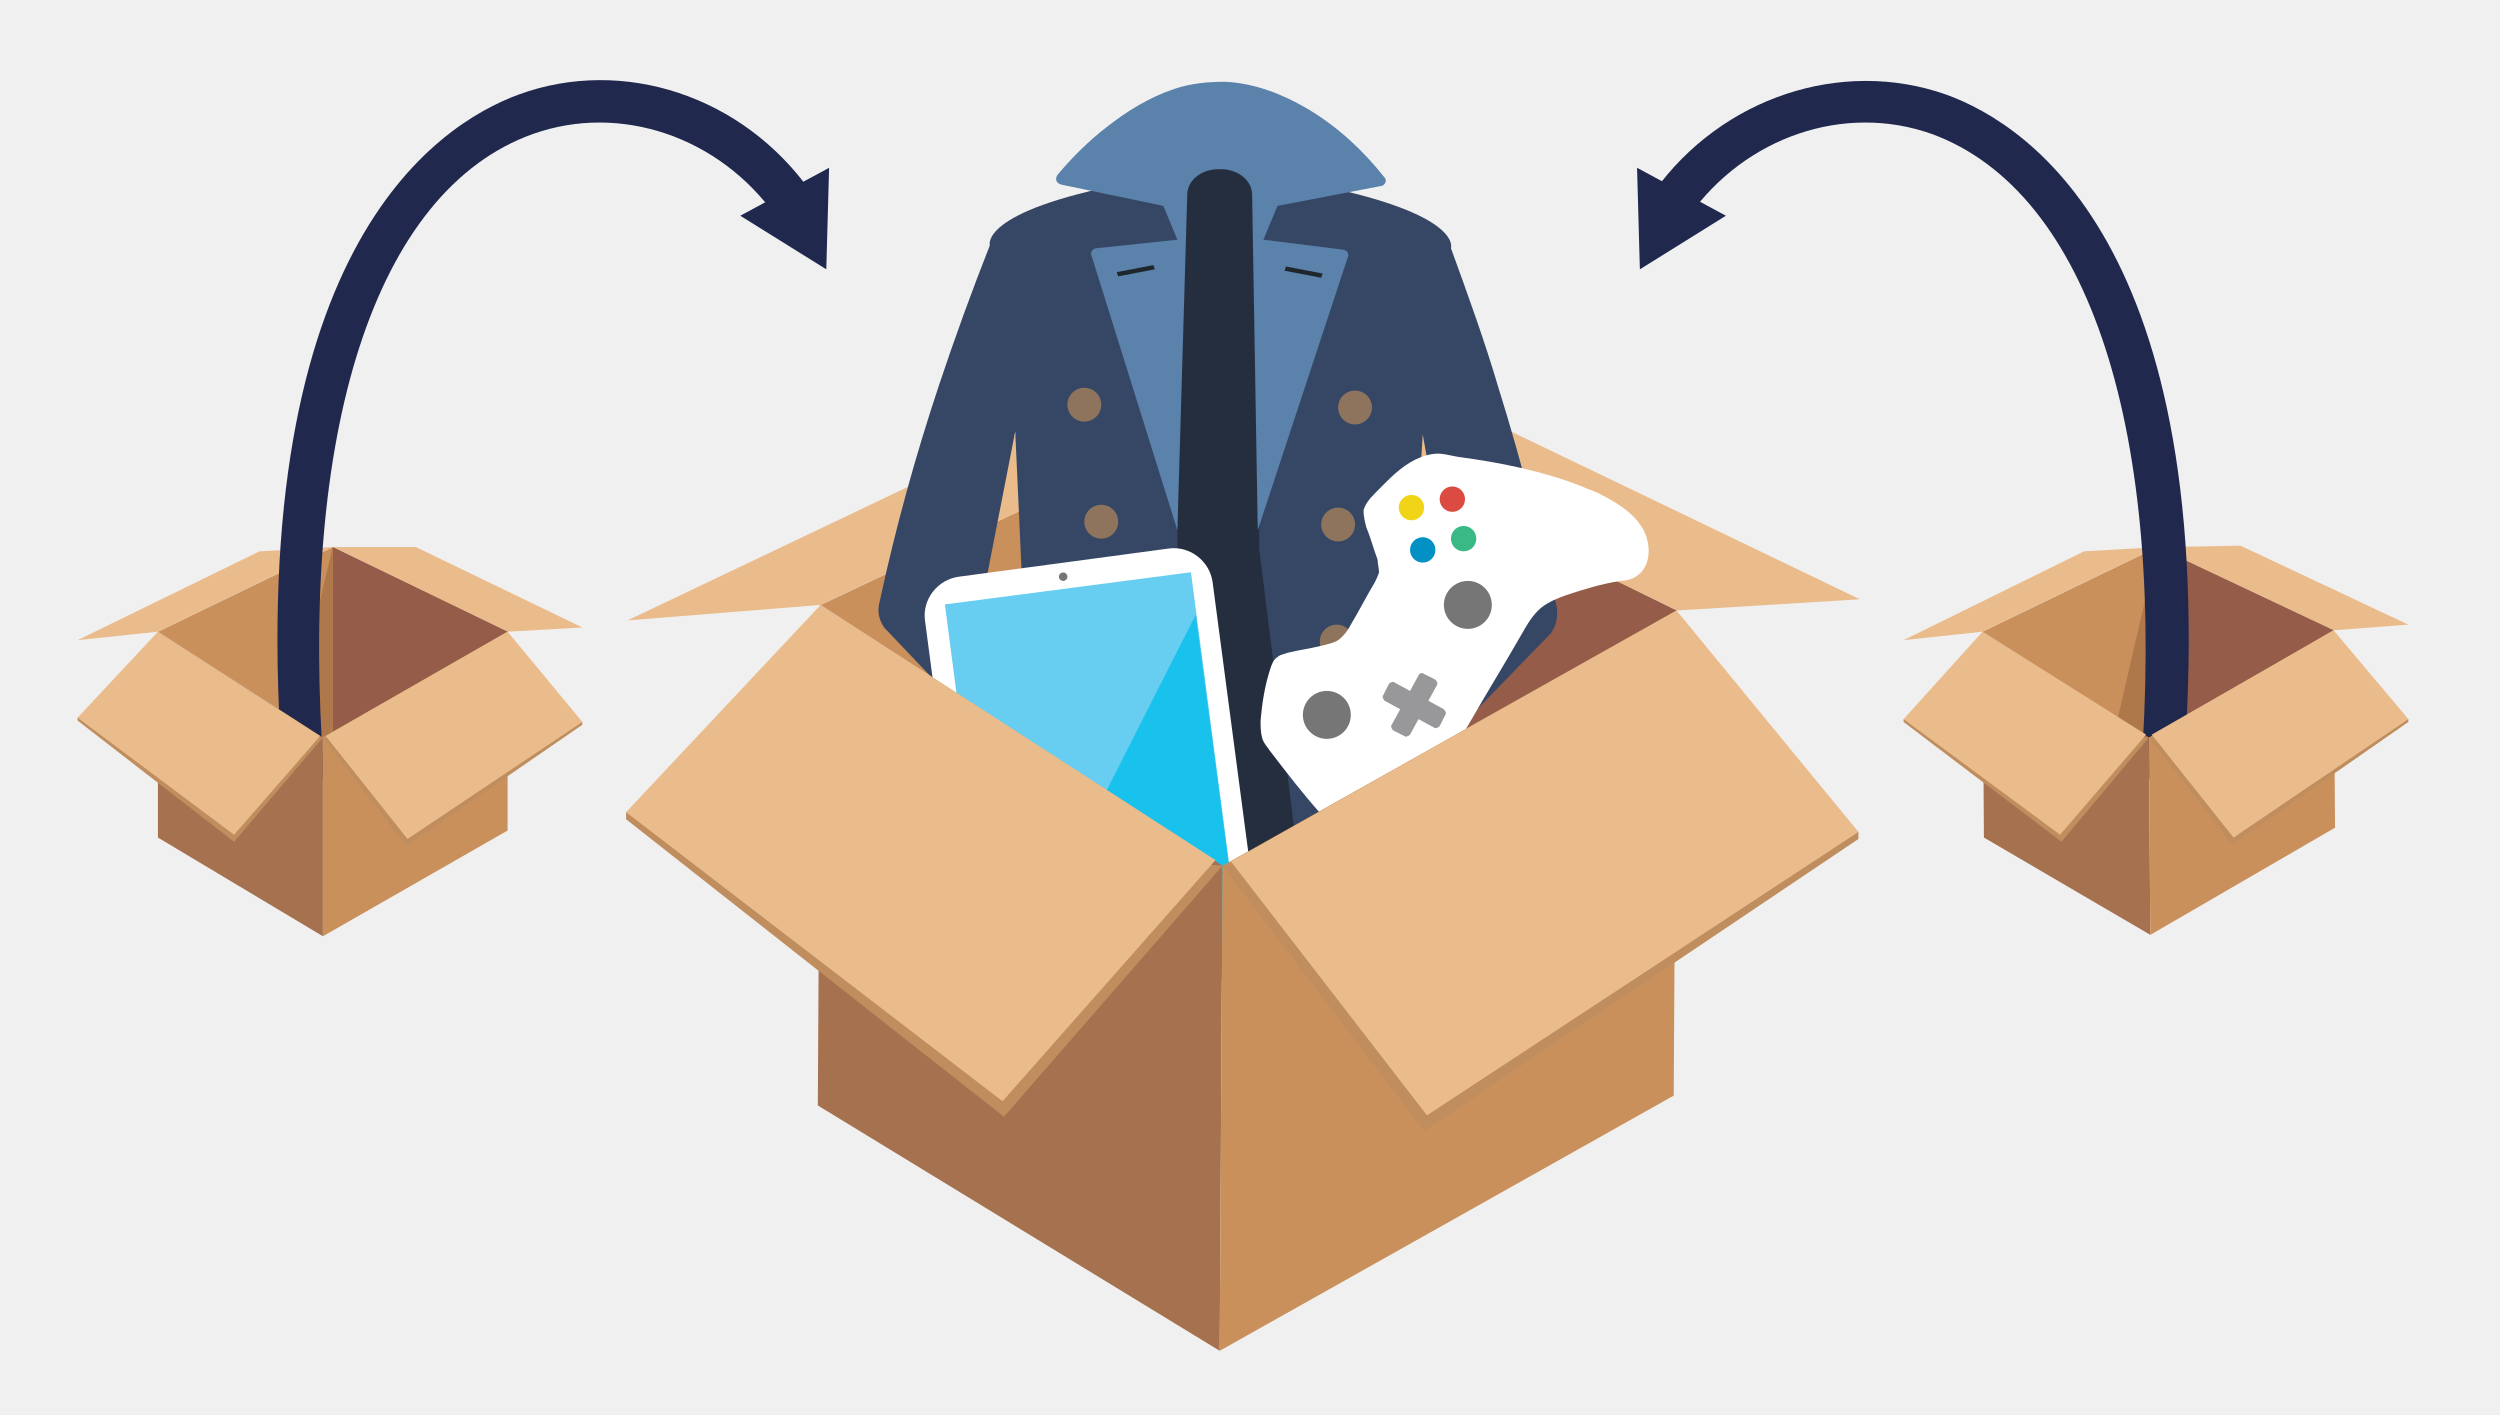
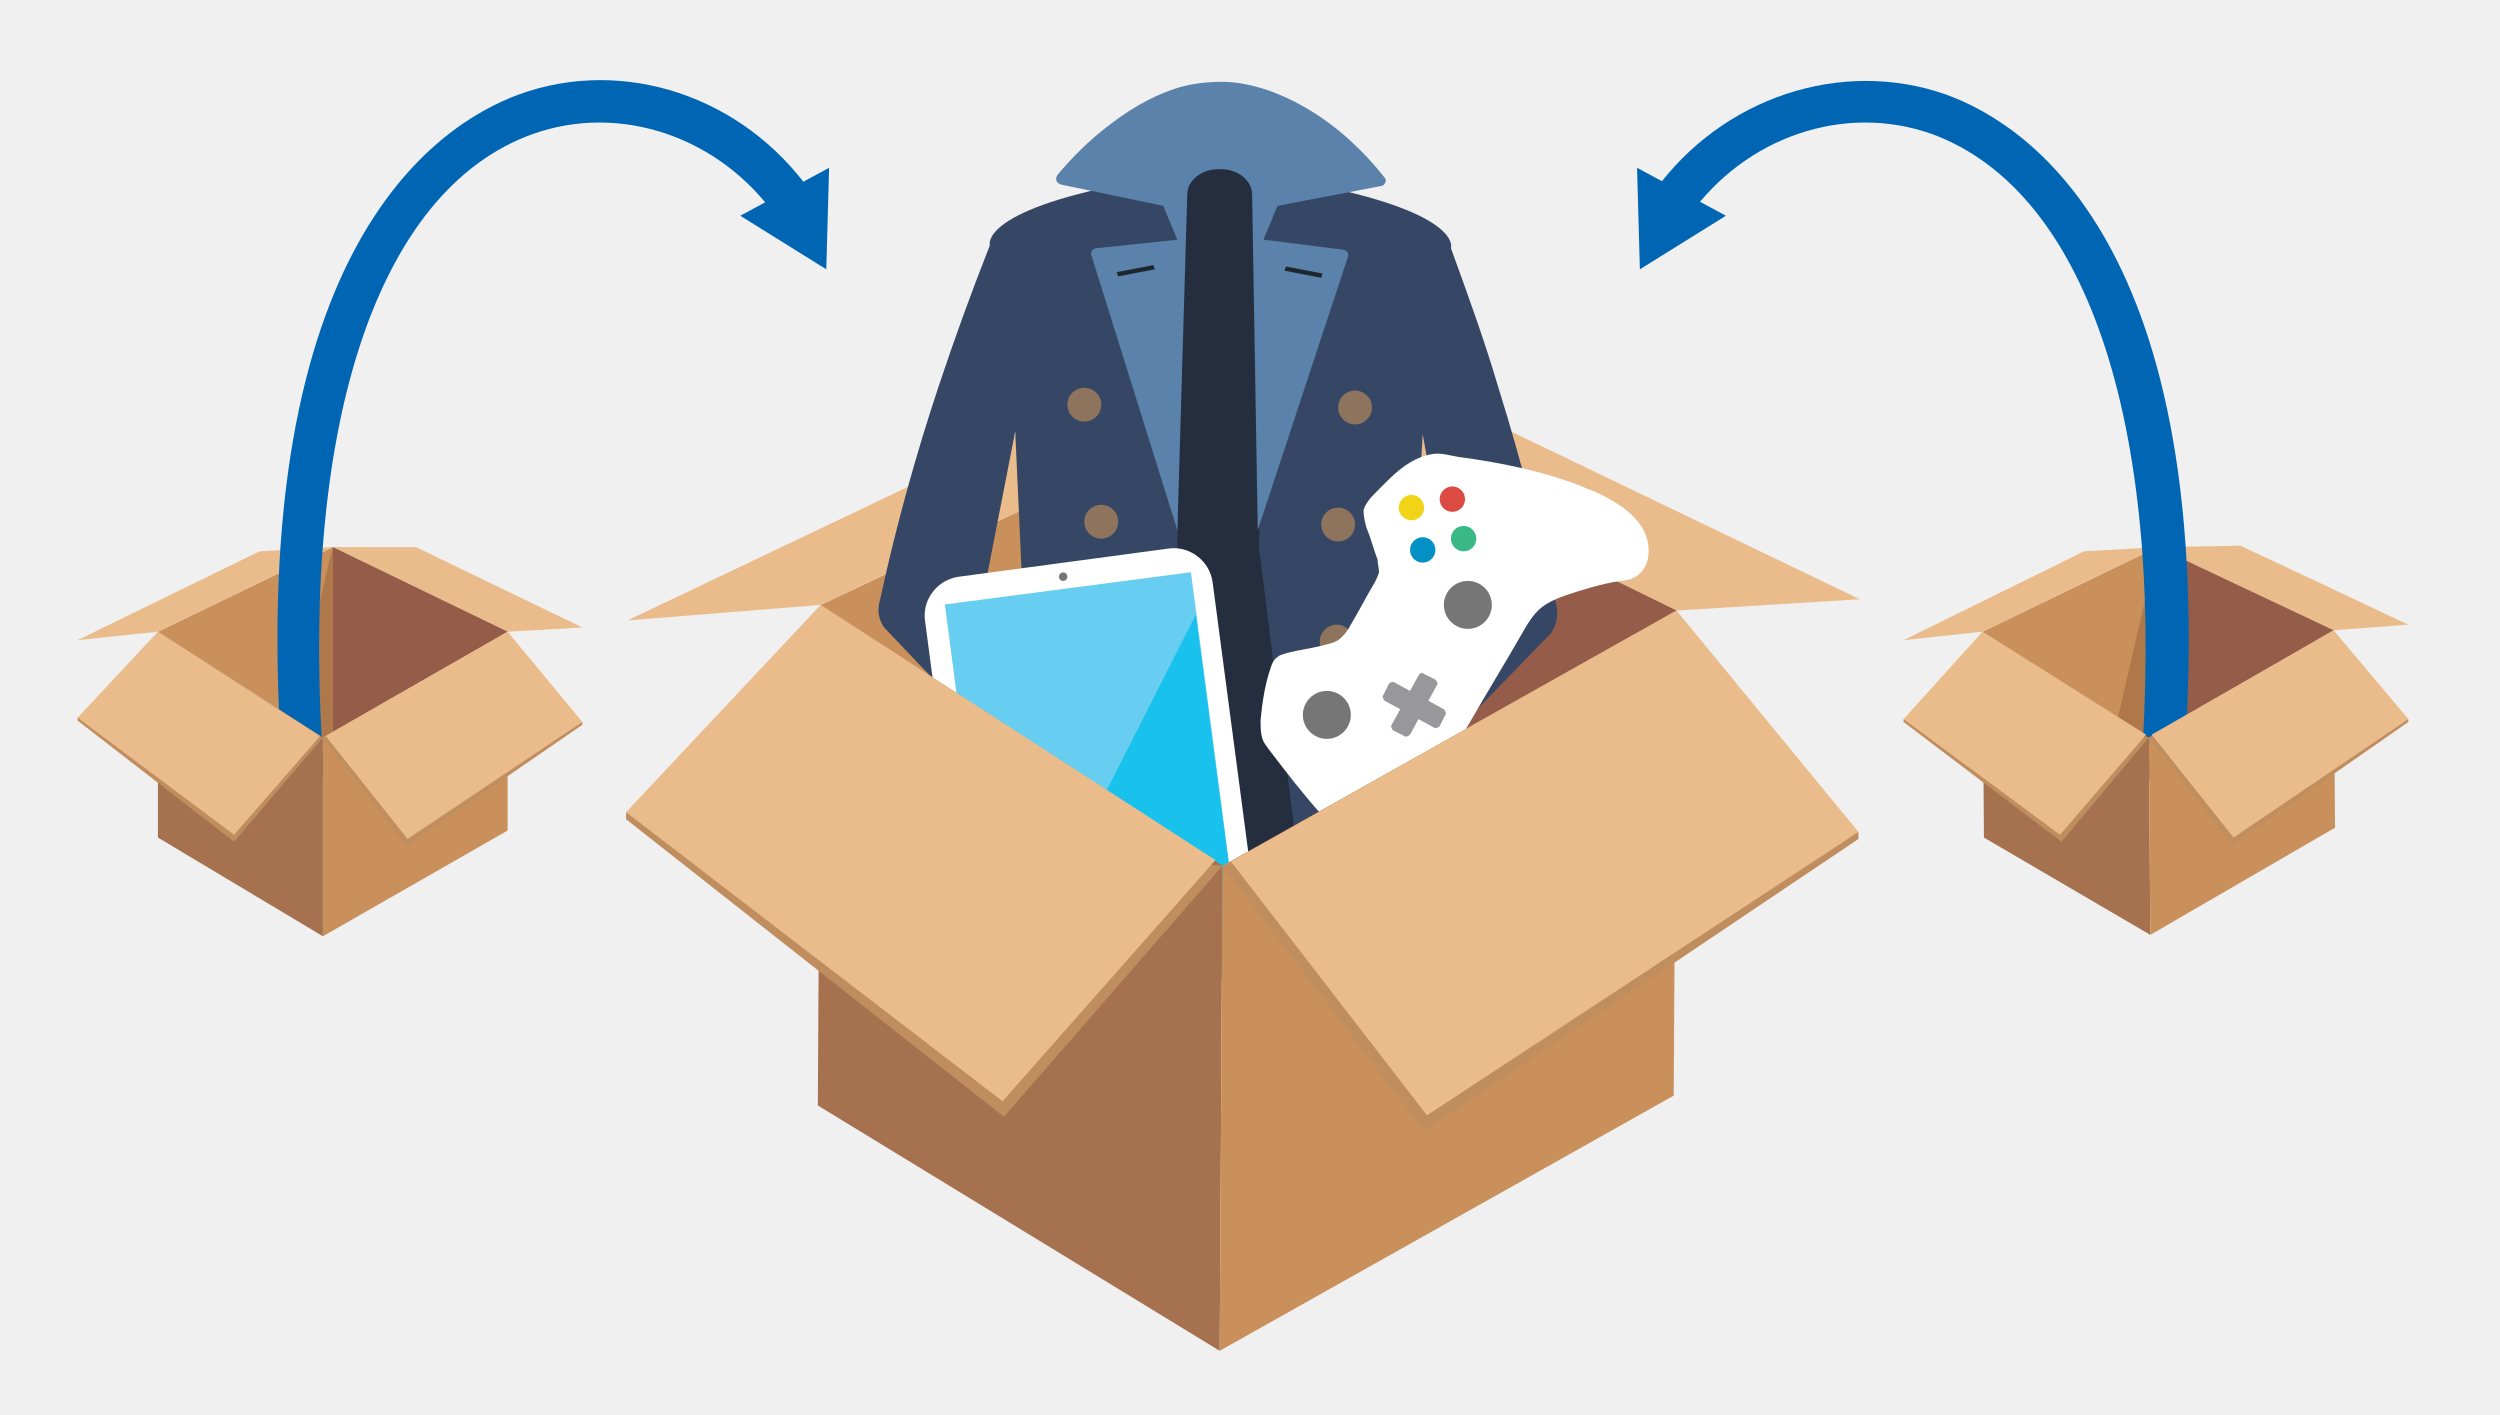
<svg xmlns="http://www.w3.org/2000/svg" version="1.1" id="Layer_1" x="0px" y="0px" viewBox="0 0 177.3 100.3" style="enable-background:new 0 0 177.3 100.3;" xml:space="preserve">
  <style type="text/css">
	.st0{fill:#C9905C;}
	.st1{fill:#EABC8C;}
	.st2{fill:#945C49;}
	.st3{fill:#AF784A;}
- 	.st4{fill:#20284D;}
+ 	.st4{fill:#0066B3;}
	.st5{fill:#A5714F;}
	.st6{fill:#BF8D5E;}
	.st7{fill:#242E3F;}
	.st8{fill:#364765;}
	.st9{fill:#5A82AB;}
	.st10{fill:#8E745D;}
	.st11{fill:#1F272D;}
	.st12{fill:#FFFFFF;}
	.st13{fill:#67CDF1;}
	.st14{fill:#19C2ED;}
	.st15{fill:#767676;}
	.st16{fill:#0391C5;}
	.st17{fill:#DB4B42;}
	.st18{fill:#F1D418;}
	.st19{fill:#3AB986;}
	.st20{fill:#98989A;}
</style>
  <g>
    <polygon class="st0" points="22.9,52.3 36,44.8 23.6,38.8 11.2,44.8  " />
    <polygon class="st1" points="11.2,44.8 5.5,45.4 18.4,39.1 23.6,38.8  " />
    <polygon class="st1" points="23.6,38.8 29.5,38.8 41.3,44.5 36,44.8  " />
    <polygon class="st2" points="23.6,38.8 23.6,51.9 36,44.8  " />
    <polygon class="st3" points="23.6,38.8 20.7,50.9 22.9,52.3 23.6,51.9  " />
  </g>
  <g>
    <path class="st4" d="M20.1,55.4C17.1,18,30.8,8.9,36.8,6.7c7.4-2.7,15.9,0.1,20.7,6.9L55,15.3c-4-5.6-11-8-17.2-5.8   c-11.2,4-16.7,21.1-14.8,45.7L20.1,55.4z" />
    <g>
      <polygon class="st4" points="52.5,15.3 58.6,19.1 58.8,11.9   " />
    </g>
  </g>
  <g>
    <polygon class="st5" points="11.2,44.8 11.2,59.4 22.9,66.4 22.9,52.3  " />
    <polygon class="st0" points="36,44.8 22.9,52.3 22.9,66.4 36,58.9  " />
    <polygon class="st6" points="5.5,50.9 5.5,51.1 16.6,59.7 22.9,52.3  " />
    <polygon class="st1" points="11.2,44.8 5.5,50.9 16.6,59.2 22.7,52.2  " />
    <polygon class="st6" points="41.3,51.2 41.3,51.4 28.8,60 22.9,52.3  " />
    <polygon class="st1" points="36,44.8 41.3,51.2 28.9,59.5 23.1,52.2  " />
  </g>
  <g>
    <polygon class="st0" points="152.4,52.3 165.5,44.7 153,38.8 140.6,44.8  " />
    <polygon class="st1" points="140.6,44.8 135,45.4 147.8,39.1 153,38.8  " />
    <polygon class="st1" points="153,38.8 158.9,38.7 170.8,44.3 165.5,44.7  " />
    <polygon class="st2" points="153,38.8 153.1,51.9 165.5,44.7  " />
    <polygon class="st3" points="153,38.8 150.2,50.9 152.4,52.3 153.1,51.9  " />
  </g>
  <g>
    <g>
      <g>
        <polygon class="st0" points="86.7,61.4 118.9,43.3 88.7,28.5 58.2,42.9    " />
        <polygon class="st1" points="58.2,42.9 44.5,44 76,29 88.7,28.5    " />
        <polygon class="st1" points="88.7,28.5 103,28.6 131.9,42.5 118.9,43.3    " />
        <polygon class="st2" points="88.7,28.5 88.4,60.4 118.9,43.3    " />
        <polygon class="st3" points="88.7,28.5 81.4,57.9 86.7,61.4 88.4,60.4    " />
      </g>
      <g>
        <polygon class="st7" points="81.9,11.5 86.6,9.6 92.5,11.6 99,74.7 87.4,75.8 86.2,62.1 85.3,75.7 73.2,74.5    " />
        <path class="st8" d="M66.6,27.3c1.1-3.3,2.3-6.6,3.6-9.9c0,0-0.8-2.4,9.7-4.4l3.8-0.8l-0.2,26.6l-5.8,41.5l-10-1.9     c0,0-0.7-0.4-0.6-1.6s5.5-33,5.5-33L72,30.6l-2.5,12.8l7.7,10.4c0,0.1-2.5,0.2-2.5,0.4v0.2c-0.1,1.1-1.9,1.3-2.3,0.3l-9.7-10.2     c-0.4-0.6-0.5-1.2-0.3-1.9C63.5,37.5,64.9,32.4,66.6,27.3z" />
        <path class="st8" d="M106.3,27.6c-1-3.4-2.2-6.7-3.4-10c0,0,0.9-2.4-9.6-4.5l-3.8-0.8l-0.2,26.6l5.2,41.5l10-1.8     c0,0,0.7-0.4,0.6-1.5c-0.1-1.2-5-33.1-5-33.1l0.8-13.2l2.3,12.9l-5.3,10.4c0,0.1-0.1,0.3,0,0.4v0.2c0.1,1.1,1.9,1.3,2.3,0.3     l9.8-10.1c0.4-0.6,0.5-1.2,0.4-1.9C109.2,37.9,107.9,32.7,106.3,27.6z" />
        <path class="st9" d="M98.2,12.6c-1.5-1.9-3.3-3.6-5.5-4.9c-1.7-1-3.7-1.8-5.8-1.9c-1.2,0-2.4,0.1-3.6,0.5     c-1.8,0.6-3.4,1.6-4.8,2.7c-1.3,1-2.5,2.2-3.5,3.4c-0.2,0.3-0.1,0.6,0.3,0.7l7.2,1.5l1,2.4l-5.7,0.6c-0.3,0-0.5,0.3-0.4,0.5     l6.1,19.5l0.7-23.8c0-1,1-1.8,2.2-1.8h0.2c1.2,0,2.2,0.8,2.2,1.8l0.4,23.8l6.4-19.4c0.1-0.2-0.1-0.5-0.4-0.5L89.6,17l1-2.4     l7.3-1.4C98.2,13.2,98.4,12.8,98.2,12.6z" />
        <ellipse class="st10" cx="76.9" cy="28.7" rx="1.2" ry="1.2" />
        <ellipse class="st10" cx="78.1" cy="37" rx="1.2" ry="1.2" />
        <ellipse class="st10" cx="78" cy="45.4" rx="1.2" ry="1.2" />
        <ellipse class="st10" cx="75.7" cy="53.7" rx="1.2" ry="1.2" />
        <polygon class="st11" points="81.9,19.1 79.3,19.6 79.2,19.3 81.8,18.8    " />
        <ellipse class="st10" cx="96.1" cy="28.9" rx="1.2" ry="1.2" />
        <ellipse class="st10" cx="94.9" cy="37.2" rx="1.2" ry="1.2" />
        <ellipse class="st10" cx="94.8" cy="45.5" rx="1.2" ry="1.2" />
        <ellipse class="st10" cx="97" cy="53.8" rx="1.2" ry="1.2" />
        <polygon class="st11" points="91.1,19.2 93.7,19.7 93.8,19.4 91.2,18.9    " />
      </g>
      <g>
        <path class="st12" d="M87.3,72.4l-14.9,2c-1.5,0.2-2.9-0.9-3.1-2.4l-3.7-28c-0.2-1.5,0.9-2.9,2.4-3.1l14.9-2     c1.5-0.2,2.9,0.9,3.1,2.4l3.7,28C89.9,70.8,88.8,72.2,87.3,72.4z" />
        <rect x="68.8" y="41.6" transform="matrix(0.9916 -0.1297 0.1297 0.9916 -6.6073 10.5378)" class="st13" width="17.6" height="28.8" />
        <polygon class="st14" points="84.8,43.6 70.7,71.4 88.2,69.2    " />
      </g>
      <g>
        <path class="st12" d="M104,62.1c-0.3,0.3-0.6,0.6-1,0.8c-1.7,0.7-3.6-0.2-5.1-1.3c-3.1-2.2-5.5-5.3-7.8-8.3     c-0.2-0.3-0.5-0.6-0.6-1s-0.1-0.8-0.1-1.2c0.1-1.2,0.3-2.5,0.7-3.7c0.1-0.3,0.2-0.6,0.5-0.8c0.2-0.2,0.5-0.2,0.7-0.3     c0.8-0.2,1.6-0.3,2.4-0.5c0.4-0.1,0.9-0.2,1.2-0.4c0.4-0.3,0.7-0.7,0.9-1.1c0.6-1,1.1-2,1.7-3c0.1-0.2,0.2-0.4,0.3-0.7     c0-0.3-0.1-0.6-0.1-0.9c-0.3-0.8-0.5-1.6-0.8-2.3c-0.1-0.4-0.2-0.8-0.2-1.2c0.1-0.4,0.4-0.8,0.7-1.1c0.8-0.8,1.6-1.7,2.6-2.3     c0.5-0.3,1-0.5,1.6-0.6s1.2,0.1,1.8,0.2c3,0.4,6,1,8.8,2.1c0.4,0.2,0.8,0.3,1.2,0.5c1.6,0.8,3.3,1.9,3.5,3.7     c0.1,0.8-0.1,1.7-0.9,2.2c-0.3,0.2-0.8,0.3-1.1,0.3c-1.3,0.2-2.6,0.6-3.8,1c-0.6,0.2-1.3,0.5-1.8,0.9c-0.6,0.5-1,1.2-1.4,1.9     c-1.2,2.1-2.5,4.2-3.7,6.3c-0.5,0.8-1,1.7-1.1,2.7s0.1,2,0.4,2.9c0.3,1.1,0.5,2.1,0.8,3.2c0.1,0.4,0.2,0.8,0.1,1.1     C104.2,61.7,104.1,61.9,104,62.1z" />
        <ellipse class="st15" cx="94.1" cy="50.7" rx="1.7" ry="1.7" />
        <ellipse class="st15" cx="104.1" cy="42.9" rx="1.7" ry="1.7" />
        <ellipse class="st12" cx="96.9" cy="45.8" rx="0.6" ry="0.6" />
        <ellipse class="st12" cx="99.2" cy="42" rx="0.6" ry="0.6" />
        <ellipse class="st16" cx="100.9" cy="39" rx="0.9" ry="0.9" />
        <ellipse class="st17" cx="103" cy="35.4" rx="0.9" ry="0.9" />
        <ellipse class="st18" cx="100.1" cy="36" rx="0.9" ry="0.9" />
        <ellipse class="st19" cx="103.8" cy="38.2" rx="0.9" ry="0.9" />
        <path class="st20" d="M100.6,47.9L100,49l-1.1-0.6c-0.1-0.1-0.3,0-0.4,0.1l-0.4,0.8c-0.1,0.1,0,0.3,0.1,0.4l1.1,0.6l-0.6,1.1     c-0.1,0.1,0,0.3,0.1,0.4l0.8,0.4c0.1,0.1,0.3,0,0.4-0.1l0.6-1.1l1.1,0.6c0.1,0.1,0.3,0,0.4-0.1l0.4-0.8c0.1-0.1,0-0.3-0.1-0.4     l-1.1-0.6l0.6-1.1c0.1-0.1,0-0.3-0.1-0.4l-0.8-0.4C100.9,47.7,100.7,47.7,100.6,47.9z" />
      </g>
      <g>
        <polygon class="st5" points="58.2,42.9 58,78.4 86.5,95.8 86.7,61.4    " />
        <polygon class="st0" points="118.9,43.3 86.7,61.4 86.5,95.8 118.7,77.7    " />
        <polygon class="st6" points="44.4,57.6 44.4,58.1 71.2,79.2 86.7,61.4    " />
        <polygon class="st1" points="58.2,42.9 44.4,57.6 71.1,78.1 86.2,61    " />
        <polygon class="st6" points="131.8,59 131.8,59.5 101,80.2 86.7,61.4    " />
        <polygon class="st1" points="118.9,43.3 131.8,59 101.2,79.1 87.3,61.1    " />
      </g>
    </g>
    <circle class="st15" cx="75.4" cy="40.9" r="0.3" />
  </g>
  <g>
    <path class="st4" d="M154.8,55.4l-3-0.2c1.9-24.5-3.6-41.6-14.8-45.7c-6.2-2.2-13.2,0.2-17.2,5.8l-2.5-1.7   c4.8-6.7,13.3-9.5,20.7-6.9C144.1,8.9,157.8,18,154.8,55.4z" />
    <g>
      <polygon class="st4" points="116.1,11.9 116.3,19.1 122.4,15.3   " />
    </g>
  </g>
  <g>
    <polygon class="st5" points="140.6,44.8 140.7,59.4 152.5,66.3 152.4,52.3  " />
    <polygon class="st0" points="165.5,44.7 152.4,52.3 152.5,66.3 165.6,58.7  " />
    <polygon class="st6" points="135,51 135,51.2 146.2,59.7 152.4,52.3  " />
    <polygon class="st1" points="140.6,44.8 135,51 146.1,59.2 152.2,52.1  " />
    <polygon class="st6" points="170.8,51 170.8,51.2 158.3,59.9 152.4,52.3  " />
    <polygon class="st1" points="165.5,44.7 170.8,51 158.4,59.4 152.6,52.1  " />
  </g>
</svg>
